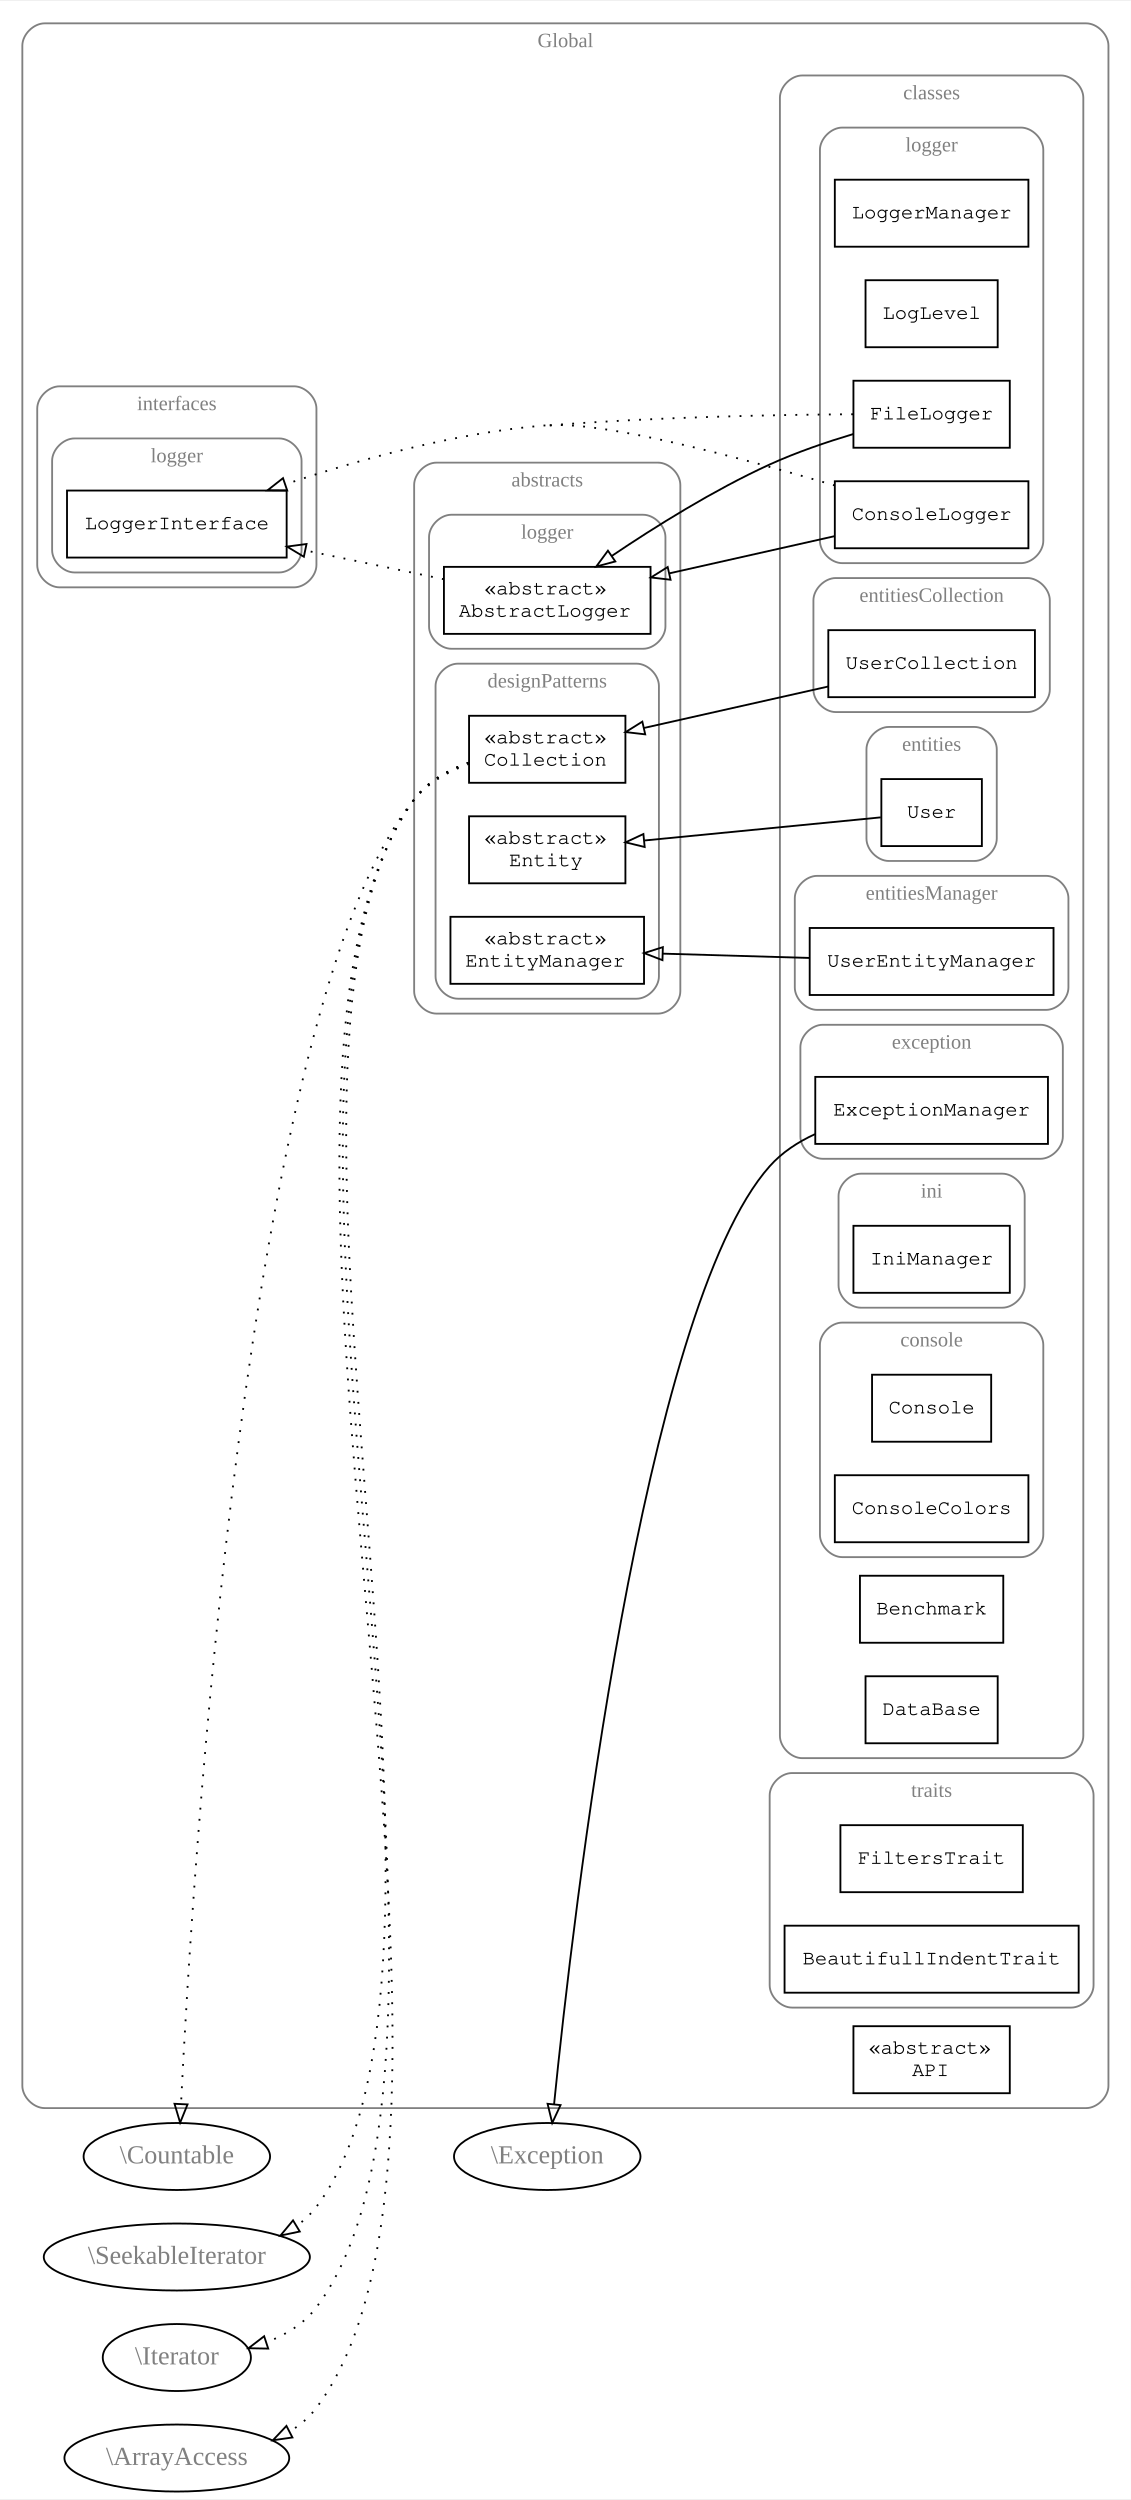
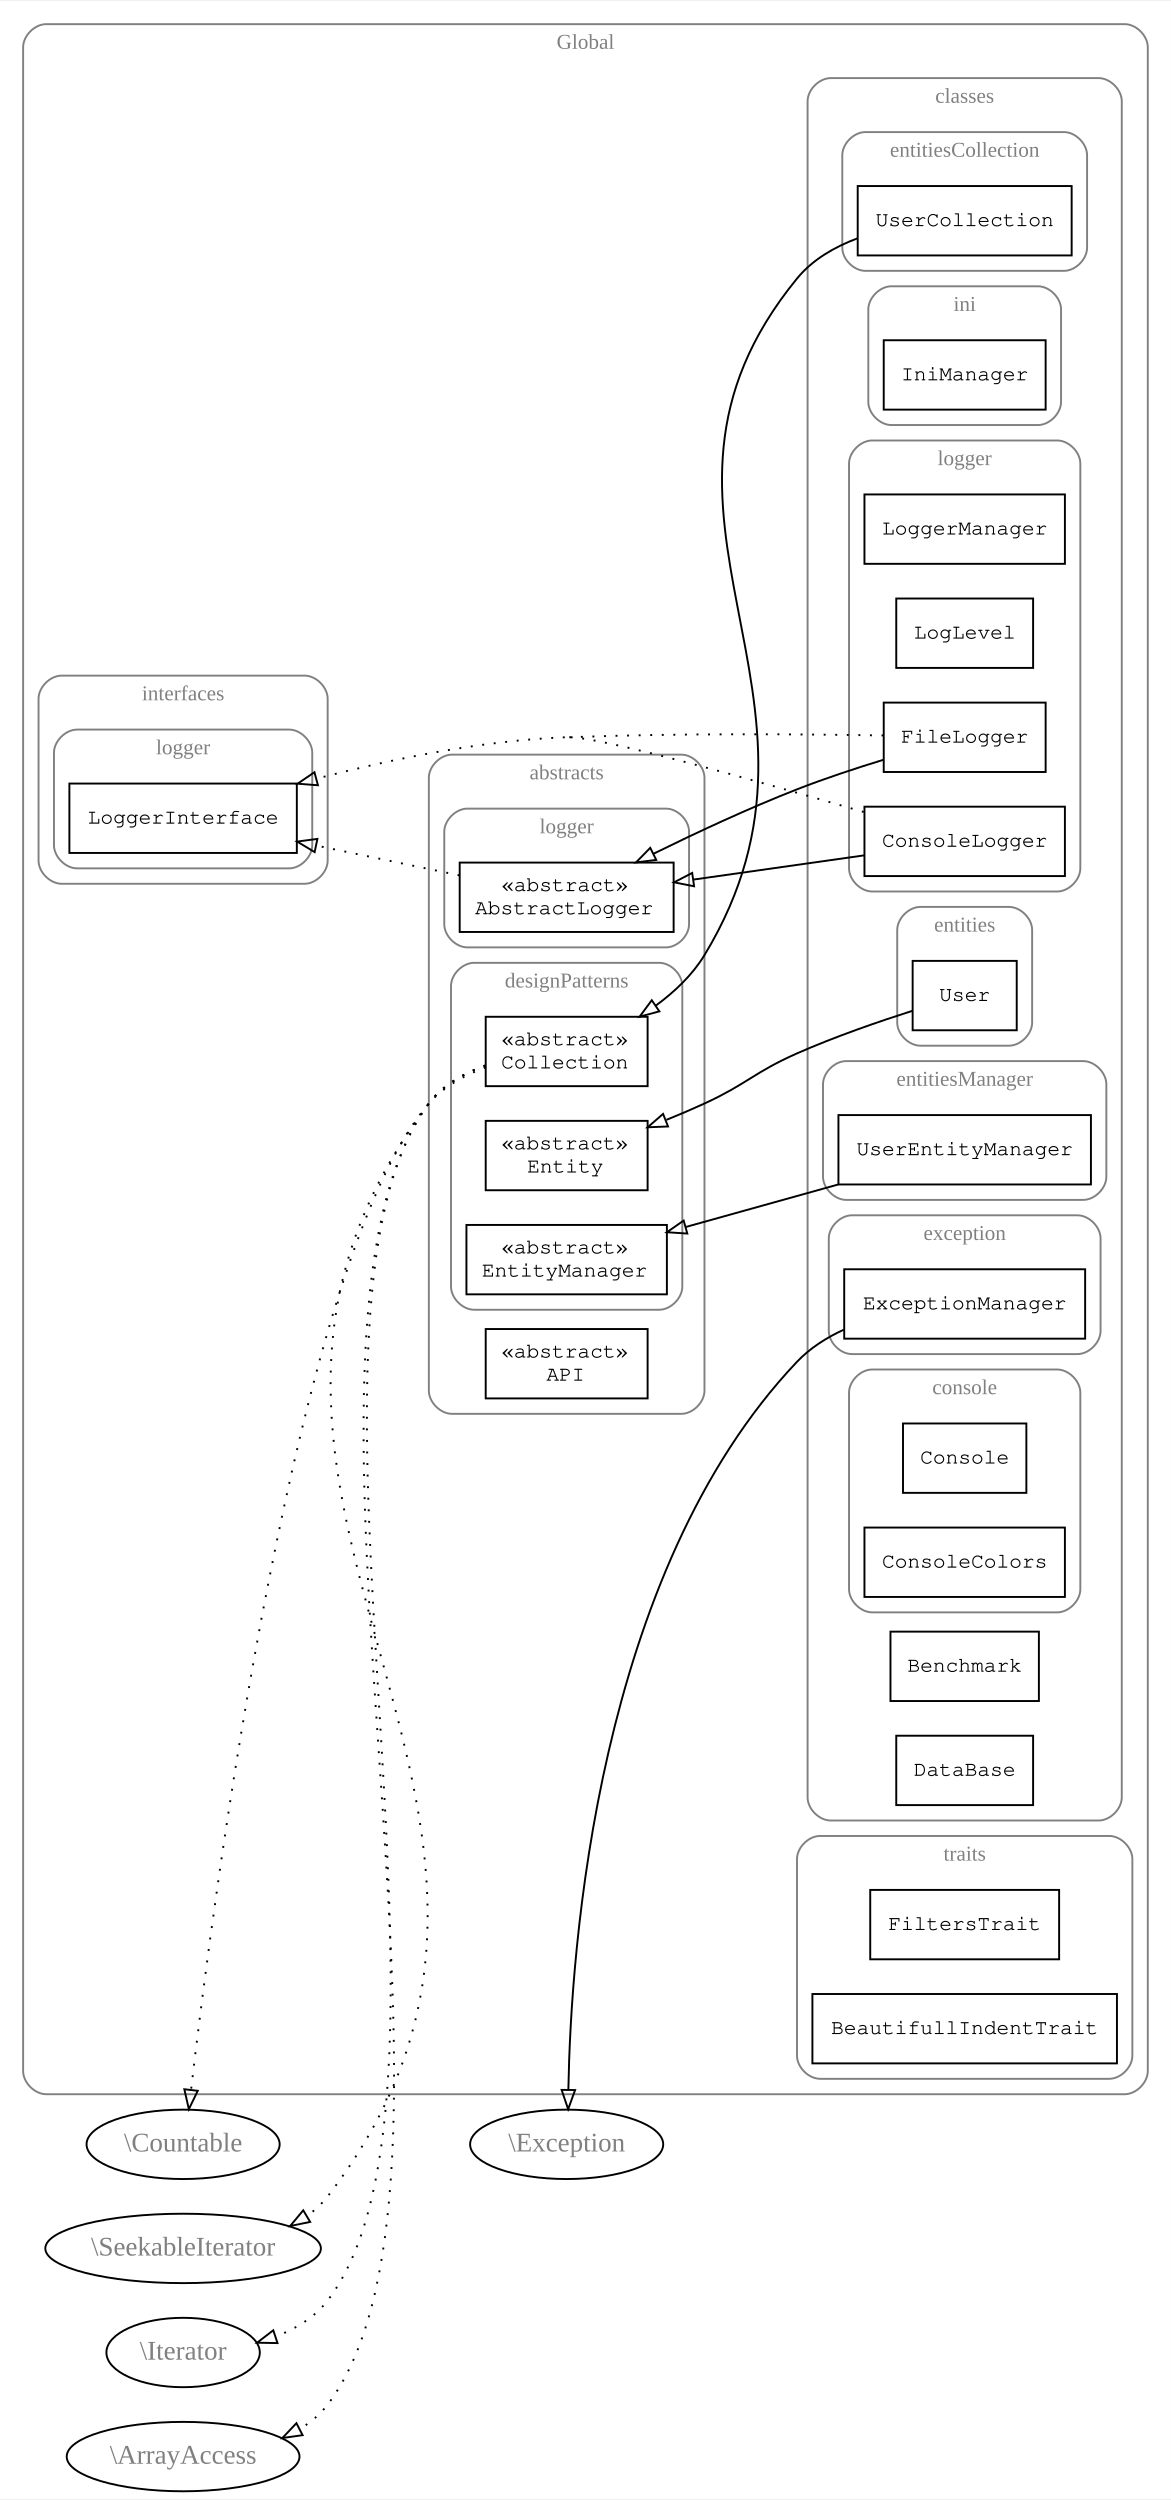
- <svg xmlns="http://www.w3.org/2000/svg" width="607pt" height="1342pt" viewBox="0.00 0.00 607.49 1342.00">
-   <g id="graph0" class="graph" transform="scale(1 1) rotate(0) translate(4 1338)">
-     <polygon fill="white" stroke="none" points="-4,4 -4,-1338 603.494,-1338 603.494,4 -4,4" />
+ <svg xmlns="http://www.w3.org/2000/svg" width="607pt" height="1296pt" viewBox="0.00 0.00 607.49 1296.00">
+   <g id="graph0" class="graph" transform="scale(1 1) rotate(0) translate(4 1292)">
+     <polygon fill="white" stroke="none" points="-4,4 -4,-1292 603.494,-1292 603.494,4 -4,4" />
    <g id="clust1" class="cluster">
-       <path fill="none" stroke="gray" d="M20,-206C20,-206 579.494,-206 579.494,-206 585.494,-206 591.494,-212 591.494,-218 591.494,-218 591.494,-1314 591.494,-1314 591.494,-1320 585.494,-1326 579.494,-1326 579.494,-1326 20,-1326 20,-1326 14,-1326 8,-1320 8,-1314 8,-1314 8,-218 8,-218 8,-212 14,-206 20,-206" />
-       <text text-anchor="middle" x="299.747" y="-1313.2" font-family="Times New Roman,serif" font-size="11.00" fill="gray">Global</text>
+       <path fill="none" stroke="gray" d="M20,-206C20,-206 579.494,-206 579.494,-206 585.494,-206 591.494,-212 591.494,-218 591.494,-218 591.494,-1268 591.494,-1268 591.494,-1274 585.494,-1280 579.494,-1280 579.494,-1280 20,-1280 20,-1280 14,-1280 8,-1274 8,-1268 8,-1268 8,-218 8,-218 8,-212 14,-206 20,-206" />
+       <text text-anchor="middle" x="299.747" y="-1267.2" font-family="Times New Roman,serif" font-size="11.00" fill="gray">Global</text>
+     </g>
+     <g id="clust11" class="cluster">
+       <path fill="none" stroke="gray" d="M28,-834C28,-834 154,-834 154,-834 160,-834 166,-840 166,-846 166,-846 166,-930 166,-930 166,-936 160,-942 154,-942 154,-942 28,-942 28,-942 22,-942 16,-936 16,-930 16,-930 16,-846 16,-846 16,-840 22,-834 28,-834" />
+       <text text-anchor="middle" x="91" y="-929.2" font-family="Times New Roman,serif" font-size="11.00" fill="gray">interfaces</text>
+     </g>
+     <g id="clust12" class="cluster">
+       <path fill="none" stroke="gray" d="M36,-842C36,-842 146,-842 146,-842 152,-842 158,-848 158,-854 158,-854 158,-902 158,-902 158,-908 152,-914 146,-914 146,-914 36,-914 36,-914 30,-914 24,-908 24,-902 24,-902 24,-854 24,-854 24,-848 30,-842 36,-842" />
+       <text text-anchor="middle" x="91" y="-901.2" font-family="Times New Roman,serif" font-size="11.00" fill="gray">logger</text>
+     </g>
+     <g id="clust13" class="cluster">
+       <path fill="none" stroke="gray" d="M230.494,-559C230.494,-559 349.494,-559 349.494,-559 355.494,-559 361.494,-565 361.494,-571 361.494,-571 361.494,-889 361.494,-889 361.494,-895 355.494,-901 349.494,-901 349.494,-901 230.494,-901 230.494,-901 224.494,-901 218.494,-895 218.494,-889 218.494,-889 218.494,-571 218.494,-571 218.494,-565 224.494,-559 230.494,-559" />
+       <text text-anchor="middle" x="289.994" y="-888.2" font-family="Times New Roman,serif" font-size="11.00" fill="gray">abstracts</text>
+     </g>
+     <g id="clust15" class="cluster">
+       <path fill="none" stroke="gray" d="M241.994,-613C241.994,-613 337.994,-613 337.994,-613 343.994,-613 349.994,-619 349.994,-625 349.994,-625 349.994,-781 349.994,-781 349.994,-787 343.994,-793 337.994,-793 337.994,-793 241.994,-793 241.994,-793 235.994,-793 229.994,-787 229.994,-781 229.994,-781 229.994,-625 229.994,-625 229.994,-619 235.994,-613 241.994,-613" />
+       <text text-anchor="middle" x="289.994" y="-780.2" font-family="Times New Roman,serif" font-size="11.00" fill="gray">designPatterns</text>
+     </g>
+     <g id="clust14" class="cluster">
+       <path fill="none" stroke="gray" d="M238.494,-801C238.494,-801 341.494,-801 341.494,-801 347.494,-801 353.494,-807 353.494,-813 353.494,-813 353.494,-861 353.494,-861 353.494,-867 347.494,-873 341.494,-873 341.494,-873 238.494,-873 238.494,-873 232.494,-873 226.494,-867 226.494,-861 226.494,-861 226.494,-813 226.494,-813 226.494,-807 232.494,-801 238.494,-801" />
+       <text text-anchor="middle" x="289.994" y="-860.2" font-family="Times New Roman,serif" font-size="11.00" fill="gray">logger</text>
    </g>
    <g id="clust2" class="cluster">
-       <path fill="none" stroke="gray" d="M426.994,-394C426.994,-394 565.994,-394 565.994,-394 571.994,-394 577.994,-400 577.994,-406 577.994,-406 577.994,-1286 577.994,-1286 577.994,-1292 571.994,-1298 565.994,-1298 565.994,-1298 426.994,-1298 426.994,-1298 420.994,-1298 414.994,-1292 414.994,-1286 414.994,-1286 414.994,-406 414.994,-406 414.994,-400 420.994,-394 426.994,-394" />
-       <text text-anchor="middle" x="496.494" y="-1285.2" font-family="Times New Roman,serif" font-size="11.00" fill="gray">classes</text>
+       <path fill="none" stroke="gray" d="M426.994,-348C426.994,-348 565.994,-348 565.994,-348 571.994,-348 577.994,-354 577.994,-360 577.994,-360 577.994,-1240 577.994,-1240 577.994,-1246 571.994,-1252 565.994,-1252 565.994,-1252 426.994,-1252 426.994,-1252 420.994,-1252 414.994,-1246 414.994,-1240 414.994,-1240 414.994,-360 414.994,-360 414.994,-354 420.994,-348 426.994,-348" />
+       <text text-anchor="middle" x="496.494" y="-1239.2" font-family="Times New Roman,serif" font-size="11.00" fill="gray">classes</text>
+     </g>
+     <g id="clust8" class="cluster">
+       <path fill="none" stroke="gray" d="M444.994,-1152C444.994,-1152 547.994,-1152 547.994,-1152 553.994,-1152 559.994,-1158 559.994,-1164 559.994,-1164 559.994,-1212 559.994,-1212 559.994,-1218 553.994,-1224 547.994,-1224 547.994,-1224 444.994,-1224 444.994,-1224 438.994,-1224 432.994,-1218 432.994,-1212 432.994,-1212 432.994,-1164 432.994,-1164 432.994,-1158 438.994,-1152 444.994,-1152" />
+       <text text-anchor="middle" x="496.494" y="-1211.2" font-family="Times New Roman,serif" font-size="11.00" fill="gray">entitiesCollection</text>
+     </g>
+     <g id="clust9" class="cluster">
+       <path fill="none" stroke="gray" d="M458.494,-1072C458.494,-1072 534.494,-1072 534.494,-1072 540.494,-1072 546.494,-1078 546.494,-1084 546.494,-1084 546.494,-1132 546.494,-1132 546.494,-1138 540.494,-1144 534.494,-1144 534.494,-1144 458.494,-1144 458.494,-1144 452.494,-1144 446.494,-1138 446.494,-1132 446.494,-1132 446.494,-1084 446.494,-1084 446.494,-1078 452.494,-1072 458.494,-1072" />
+       <text text-anchor="middle" x="496.494" y="-1131.2" font-family="Times New Roman,serif" font-size="11.00" fill="gray">ini</text>
+     </g>
+     <g id="clust7" class="cluster">
+       <path fill="none" stroke="gray" d="M473.494,-750C473.494,-750 519.494,-750 519.494,-750 525.494,-750 531.494,-756 531.494,-762 531.494,-762 531.494,-810 531.494,-810 531.494,-816 525.494,-822 519.494,-822 519.494,-822 473.494,-822 473.494,-822 467.494,-822 461.494,-816 461.494,-810 461.494,-810 461.494,-762 461.494,-762 461.494,-756 467.494,-750 473.494,-750" />
+       <text text-anchor="middle" x="496.494" y="-809.2" font-family="Times New Roman,serif" font-size="11.00" fill="gray">entities</text>
    </g>
    <g id="clust3" class="cluster">
-       <path fill="none" stroke="gray" d="M434.994,-796C434.994,-796 557.994,-796 557.994,-796 563.994,-796 569.994,-802 569.994,-808 569.994,-808 569.994,-856 569.994,-856 569.994,-862 563.994,-868 557.994,-868 557.994,-868 434.994,-868 434.994,-868 428.994,-868 422.994,-862 422.994,-856 422.994,-856 422.994,-808 422.994,-808 422.994,-802 428.994,-796 434.994,-796" />
-       <text text-anchor="middle" x="496.494" y="-855.2" font-family="Times New Roman,serif" font-size="11.00" fill="gray">entitiesManager</text>
+       <path fill="none" stroke="gray" d="M434.994,-670C434.994,-670 557.994,-670 557.994,-670 563.994,-670 569.994,-676 569.994,-682 569.994,-682 569.994,-730 569.994,-730 569.994,-736 563.994,-742 557.994,-742 557.994,-742 434.994,-742 434.994,-742 428.994,-742 422.994,-736 422.994,-730 422.994,-730 422.994,-682 422.994,-682 422.994,-676 428.994,-670 434.994,-670" />
+       <text text-anchor="middle" x="496.494" y="-729.2" font-family="Times New Roman,serif" font-size="11.00" fill="gray">entitiesManager</text>
    </g>
    <g id="clust4" class="cluster">
-       <path fill="none" stroke="gray" d="M448.494,-1036C448.494,-1036 544.494,-1036 544.494,-1036 550.494,-1036 556.494,-1042 556.494,-1048 556.494,-1048 556.494,-1258 556.494,-1258 556.494,-1264 550.494,-1270 544.494,-1270 544.494,-1270 448.494,-1270 448.494,-1270 442.494,-1270 436.494,-1264 436.494,-1258 436.494,-1258 436.494,-1048 436.494,-1048 436.494,-1042 442.494,-1036 448.494,-1036" />
-       <text text-anchor="middle" x="496.494" y="-1257.2" font-family="Times New Roman,serif" font-size="11.00" fill="gray">logger</text>
+       <path fill="none" stroke="gray" d="M448.494,-830C448.494,-830 544.494,-830 544.494,-830 550.494,-830 556.494,-836 556.494,-842 556.494,-842 556.494,-1052 556.494,-1052 556.494,-1058 550.494,-1064 544.494,-1064 544.494,-1064 448.494,-1064 448.494,-1064 442.494,-1064 436.494,-1058 436.494,-1052 436.494,-1052 436.494,-842 436.494,-842 436.494,-836 442.494,-830 448.494,-830" />
+       <text text-anchor="middle" x="496.494" y="-1051.2" font-family="Times New Roman,serif" font-size="11.00" fill="gray">logger</text>
    </g>
    <g id="clust5" class="cluster">
-       <path fill="none" stroke="gray" d="M437.994,-716C437.994,-716 554.994,-716 554.994,-716 560.994,-716 566.994,-722 566.994,-728 566.994,-728 566.994,-776 566.994,-776 566.994,-782 560.994,-788 554.994,-788 554.994,-788 437.994,-788 437.994,-788 431.994,-788 425.994,-782 425.994,-776 425.994,-776 425.994,-728 425.994,-728 425.994,-722 431.994,-716 437.994,-716" />
-       <text text-anchor="middle" x="496.494" y="-775.2" font-family="Times New Roman,serif" font-size="11.00" fill="gray">exception</text>
+       <path fill="none" stroke="gray" d="M437.994,-590C437.994,-590 554.994,-590 554.994,-590 560.994,-590 566.994,-596 566.994,-602 566.994,-602 566.994,-650 566.994,-650 566.994,-656 560.994,-662 554.994,-662 554.994,-662 437.994,-662 437.994,-662 431.994,-662 425.994,-656 425.994,-650 425.994,-650 425.994,-602 425.994,-602 425.994,-596 431.994,-590 437.994,-590" />
+       <text text-anchor="middle" x="496.494" y="-649.2" font-family="Times New Roman,serif" font-size="11.00" fill="gray">exception</text>
    </g>
    <g id="clust6" class="cluster">
-       <path fill="none" stroke="gray" d="M473.494,-876C473.494,-876 519.494,-876 519.494,-876 525.494,-876 531.494,-882 531.494,-888 531.494,-888 531.494,-936 531.494,-936 531.494,-942 525.494,-948 519.494,-948 519.494,-948 473.494,-948 473.494,-948 467.494,-948 461.494,-942 461.494,-936 461.494,-936 461.494,-888 461.494,-888 461.494,-882 467.494,-876 473.494,-876" />
-       <text text-anchor="middle" x="496.494" y="-935.2" font-family="Times New Roman,serif" font-size="11.00" fill="gray">entities</text>
-     </g>
-     <g id="clust7" class="cluster">
-       <path fill="none" stroke="gray" d="M444.994,-956C444.994,-956 547.994,-956 547.994,-956 553.994,-956 559.994,-962 559.994,-968 559.994,-968 559.994,-1016 559.994,-1016 559.994,-1022 553.994,-1028 547.994,-1028 547.994,-1028 444.994,-1028 444.994,-1028 438.994,-1028 432.994,-1022 432.994,-1016 432.994,-1016 432.994,-968 432.994,-968 432.994,-962 438.994,-956 444.994,-956" />
-       <text text-anchor="middle" x="496.494" y="-1015.2" font-family="Times New Roman,serif" font-size="11.00" fill="gray">entitiesCollection</text>
-     </g>
-     <g id="clust8" class="cluster">
-       <path fill="none" stroke="gray" d="M458.494,-636C458.494,-636 534.494,-636 534.494,-636 540.494,-636 546.494,-642 546.494,-648 546.494,-648 546.494,-696 546.494,-696 546.494,-702 540.494,-708 534.494,-708 534.494,-708 458.494,-708 458.494,-708 452.494,-708 446.494,-702 446.494,-696 446.494,-696 446.494,-648 446.494,-648 446.494,-642 452.494,-636 458.494,-636" />
-       <text text-anchor="middle" x="496.494" y="-695.2" font-family="Times New Roman,serif" font-size="11.00" fill="gray">ini</text>
-     </g>
-     <g id="clust9" class="cluster">
-       <path fill="none" stroke="gray" d="M448.494,-502C448.494,-502 544.494,-502 544.494,-502 550.494,-502 556.494,-508 556.494,-514 556.494,-514 556.494,-616 556.494,-616 556.494,-622 550.494,-628 544.494,-628 544.494,-628 448.494,-628 448.494,-628 442.494,-628 436.494,-622 436.494,-616 436.494,-616 436.494,-514 436.494,-514 436.494,-508 442.494,-502 448.494,-502" />
-       <text text-anchor="middle" x="496.494" y="-615.2" font-family="Times New Roman,serif" font-size="11.00" fill="gray">console</text>
+       <path fill="none" stroke="gray" d="M448.494,-456C448.494,-456 544.494,-456 544.494,-456 550.494,-456 556.494,-462 556.494,-468 556.494,-468 556.494,-570 556.494,-570 556.494,-576 550.494,-582 544.494,-582 544.494,-582 448.494,-582 448.494,-582 442.494,-582 436.494,-576 436.494,-570 436.494,-570 436.494,-468 436.494,-468 436.494,-462 442.494,-456 448.494,-456" />
+       <text text-anchor="middle" x="496.494" y="-569.2" font-family="Times New Roman,serif" font-size="11.00" fill="gray">console</text>
    </g>
    <g id="clust10" class="cluster">
-       <path fill="none" stroke="gray" d="M421.494,-260C421.494,-260 571.494,-260 571.494,-260 577.494,-260 583.494,-266 583.494,-272 583.494,-272 583.494,-374 583.494,-374 583.494,-380 577.494,-386 571.494,-386 571.494,-386 421.494,-386 421.494,-386 415.494,-386 409.494,-380 409.494,-374 409.494,-374 409.494,-272 409.494,-272 409.494,-266 415.494,-260 421.494,-260" />
-       <text text-anchor="middle" x="496.494" y="-373.2" font-family="Times New Roman,serif" font-size="11.00" fill="gray">traits</text>
-     </g>
-     <g id="clust11" class="cluster">
-       <path fill="none" stroke="gray" d="M28,-1023C28,-1023 154,-1023 154,-1023 160,-1023 166,-1029 166,-1035 166,-1035 166,-1119 166,-1119 166,-1125 160,-1131 154,-1131 154,-1131 28,-1131 28,-1131 22,-1131 16,-1125 16,-1119 16,-1119 16,-1035 16,-1035 16,-1029 22,-1023 28,-1023" />
-       <text text-anchor="middle" x="91" y="-1118.2" font-family="Times New Roman,serif" font-size="11.00" fill="gray">interfaces</text>
-     </g>
-     <g id="clust12" class="cluster">
-       <path fill="none" stroke="gray" d="M36,-1031C36,-1031 146,-1031 146,-1031 152,-1031 158,-1037 158,-1043 158,-1043 158,-1091 158,-1091 158,-1097 152,-1103 146,-1103 146,-1103 36,-1103 36,-1103 30,-1103 24,-1097 24,-1091 24,-1091 24,-1043 24,-1043 24,-1037 30,-1031 36,-1031" />
-       <text text-anchor="middle" x="91" y="-1090.2" font-family="Times New Roman,serif" font-size="11.00" fill="gray">logger</text>
-     </g>
-     <g id="clust13" class="cluster">
-       <path fill="none" stroke="gray" d="M230.494,-794C230.494,-794 349.494,-794 349.494,-794 355.494,-794 361.494,-800 361.494,-806 361.494,-806 361.494,-1078 361.494,-1078 361.494,-1084 355.494,-1090 349.494,-1090 349.494,-1090 230.494,-1090 230.494,-1090 224.494,-1090 218.494,-1084 218.494,-1078 218.494,-1078 218.494,-806 218.494,-806 218.494,-800 224.494,-794 230.494,-794" />
-       <text text-anchor="middle" x="289.994" y="-1077.2" font-family="Times New Roman,serif" font-size="11.00" fill="gray">abstracts</text>
-     </g>
-     <g id="clust15" class="cluster">
-       <path fill="none" stroke="gray" d="M241.994,-802C241.994,-802 337.994,-802 337.994,-802 343.994,-802 349.994,-808 349.994,-814 349.994,-814 349.994,-970 349.994,-970 349.994,-976 343.994,-982 337.994,-982 337.994,-982 241.994,-982 241.994,-982 235.994,-982 229.994,-976 229.994,-970 229.994,-970 229.994,-814 229.994,-814 229.994,-808 235.994,-802 241.994,-802" />
-       <text text-anchor="middle" x="289.994" y="-969.2" font-family="Times New Roman,serif" font-size="11.00" fill="gray">designPatterns</text>
-     </g>
-     <g id="clust14" class="cluster">
-       <path fill="none" stroke="gray" d="M238.494,-990C238.494,-990 341.494,-990 341.494,-990 347.494,-990 353.494,-996 353.494,-1002 353.494,-1002 353.494,-1050 353.494,-1050 353.494,-1056 347.494,-1062 341.494,-1062 341.494,-1062 238.494,-1062 238.494,-1062 232.494,-1062 226.494,-1056 226.494,-1050 226.494,-1050 226.494,-1002 226.494,-1002 226.494,-996 232.494,-990 238.494,-990" />
-       <text text-anchor="middle" x="289.994" y="-1049.2" font-family="Times New Roman,serif" font-size="11.00" fill="gray">logger</text>
+       <path fill="none" stroke="gray" d="M421.494,-214C421.494,-214 571.494,-214 571.494,-214 577.494,-214 583.494,-220 583.494,-226 583.494,-226 583.494,-328 583.494,-328 583.494,-334 577.494,-340 571.494,-340 571.494,-340 421.494,-340 421.494,-340 415.494,-340 409.494,-334 409.494,-328 409.494,-328 409.494,-226 409.494,-226 409.494,-220 415.494,-214 421.494,-214" />
+       <text text-anchor="middle" x="496.494" y="-327.2" font-family="Times New Roman,serif" font-size="11.00" fill="gray">traits</text>
    </g>
    <g id="node1" class="node">
-       <polygon fill="none" stroke="black" points="561.994,-840 430.994,-840 430.994,-804 561.994,-804 561.994,-840" />
-       <text text-anchor="middle" x="496.494" y="-819.2" font-family="Courier,monospace" font-size="11.00">UserEntityManager</text>
+       <polygon fill="none" stroke="black" points="561.994,-714 430.994,-714 430.994,-678 561.994,-678 561.994,-714" />
+       <text text-anchor="middle" x="496.494" y="-693.2" font-family="Courier,monospace" font-size="11.00">UserEntityManager</text>
    </g>
    <g id="node20" class="node">
-       <polygon fill="none" stroke="black" points="341.994,-846 237.994,-846 237.994,-810 341.994,-810 341.994,-846" />
-       <text text-anchor="start" x="255.994" y="-831.2" font-family="Courier,monospace" font-size="11.00">«abstract»</text>
-       <text text-anchor="start" x="245.994" y="-819.2" font-family="Courier,monospace" font-size="11.00">EntityManager</text>
+       <polygon fill="none" stroke="black" points="341.994,-657 237.994,-657 237.994,-621 341.994,-621 341.994,-657" />
+       <text text-anchor="start" x="255.994" y="-642.2" font-family="Courier,monospace" font-size="11.00">«abstract»</text>
+       <text text-anchor="start" x="245.994" y="-630.2" font-family="Courier,monospace" font-size="11.00">EntityManager</text>
    </g>
    <g id="edge1" class="edge">
-       <path fill="none" stroke="black" d="M430.789,-823.898C405.591,-824.638 376.862,-825.481 352.028,-826.209" />
-       <polygon fill="none" stroke="black" points="351.897,-822.711 342.004,-826.503 352.103,-829.708 351.897,-822.711" />
+       <path fill="none" stroke="black" d="M430.789,-677.965C405.479,-670.91 376.606,-662.863 351.697,-655.92" />
+       <polygon fill="none" stroke="black" points="352.577,-652.532 342.004,-653.218 350.697,-659.275 352.577,-652.532" />
    </g>
    <g id="node2" class="node">
-       <polygon fill="none" stroke="black" points="548.494,-1242 444.494,-1242 444.494,-1206 548.494,-1206 548.494,-1242" />
-       <text text-anchor="middle" x="496.494" y="-1221.2" font-family="Courier,monospace" font-size="11.00">LoggerManager</text>
+       <polygon fill="none" stroke="black" points="548.494,-1036 444.494,-1036 444.494,-1000 548.494,-1000 548.494,-1036" />
+       <text text-anchor="middle" x="496.494" y="-1015.2" font-family="Courier,monospace" font-size="11.00">LoggerManager</text>
    </g>
    <g id="node3" class="node">
-       <polygon fill="none" stroke="black" points="531.994,-1188 460.994,-1188 460.994,-1152 531.994,-1152 531.994,-1188" />
-       <text text-anchor="middle" x="496.494" y="-1167.2" font-family="Courier,monospace" font-size="11.00">LogLevel</text>
+       <polygon fill="none" stroke="black" points="531.994,-982 460.994,-982 460.994,-946 531.994,-946 531.994,-982" />
+       <text text-anchor="middle" x="496.494" y="-961.2" font-family="Courier,monospace" font-size="11.00">LogLevel</text>
    </g>
    <g id="node4" class="node">
-       <polygon fill="none" stroke="black" points="548.494,-1080 444.494,-1080 444.494,-1044 548.494,-1044 548.494,-1080" />
-       <text text-anchor="middle" x="496.494" y="-1059.2" font-family="Courier,monospace" font-size="11.00">ConsoleLogger</text>
+       <polygon fill="none" stroke="black" points="548.494,-874 444.494,-874 444.494,-838 548.494,-838 548.494,-874" />
+       <text text-anchor="middle" x="496.494" y="-853.2" font-family="Courier,monospace" font-size="11.00">ConsoleLogger</text>
    </g>
    <g id="node16" class="node">
-       <polygon fill="none" stroke="black" points="150,-1075 32,-1075 32,-1039 150,-1039 150,-1075" />
-       <text text-anchor="middle" x="91" y="-1054.2" font-family="Courier,monospace" font-size="11.00">LoggerInterface</text>
+       <polygon fill="none" stroke="black" points="150,-886 32,-886 32,-850 150,-850 150,-886" />
+       <text text-anchor="middle" x="91" y="-865.2" font-family="Courier,monospace" font-size="11.00">LoggerInterface</text>
    </g>
    <g id="edge4" class="edge">
-       <path fill="none" stroke="black" stroke-dasharray="1,5" d="M444.469,-1077.75C394.054,-1092.62 320.349,-1112.34 290.994,-1110" />
-       <path fill="none" stroke="black" stroke-dasharray="1,5" d="M288.994,-1110C240.825,-1106.16 188.045,-1091.36 149.251,-1078.37" />
-       <polygon fill="none" stroke="black" points="150.295,-1075.03 139.701,-1075.12 148.037,-1081.66 150.295,-1075.03" />
+       <path fill="none" stroke="black" stroke-dasharray="1,5" d="M444.084,-871.259C388.671,-887.436 306.313,-910.598 290.994,-910" />
+       <path fill="none" stroke="black" stroke-dasharray="1,5" d="M288.994,-910C245.531,-908.304 197.797,-898.341 160.204,-888.545" />
+       <polygon fill="none" stroke="black" points="160.943,-885.12 150.379,-885.928 159.142,-891.884 160.943,-885.12" />
    </g>
    <g id="node17" class="node">
-       <polygon fill="none" stroke="black" points="345.494,-1034 234.494,-1034 234.494,-998 345.494,-998 345.494,-1034" />
-       <text text-anchor="start" x="255.994" y="-1019.2" font-family="Courier,monospace" font-size="11.00">«abstract»</text>
-       <text text-anchor="start" x="242.494" y="-1007.2" font-family="Courier,monospace" font-size="11.00">AbstractLogger</text>
+       <polygon fill="none" stroke="black" points="345.494,-845 234.494,-845 234.494,-809 345.494,-809 345.494,-845" />
+       <text text-anchor="start" x="255.994" y="-830.2" font-family="Courier,monospace" font-size="11.00">«abstract»</text>
+       <text text-anchor="start" x="242.494" y="-818.2" font-family="Courier,monospace" font-size="11.00">AbstractLogger</text>
    </g>
    <g id="edge3" class="edge">
-       <path fill="none" stroke="black" d="M444.417,-1050.51C417.537,-1044.46 384.3,-1036.99 355.642,-1030.54" />
-       <polygon fill="none" stroke="black" points="356.238,-1027.09 345.714,-1028.31 354.702,-1033.92 356.238,-1027.09" />
+       <path fill="none" stroke="black" d="M444.417,-848.757C417.537,-844.945 384.3,-840.232 355.642,-836.168" />
+       <polygon fill="none" stroke="black" points="356.106,-832.699 345.714,-834.76 355.124,-839.629 356.106,-832.699" />
    </g>
    <g id="node5" class="node">
-       <polygon fill="none" stroke="black" points="538.494,-1134 454.494,-1134 454.494,-1098 538.494,-1098 538.494,-1134" />
-       <text text-anchor="middle" x="496.494" y="-1113.2" font-family="Courier,monospace" font-size="11.00">FileLogger</text>
+       <polygon fill="none" stroke="black" points="538.494,-928 454.494,-928 454.494,-892 538.494,-892 538.494,-928" />
+       <text text-anchor="middle" x="496.494" y="-907.2" font-family="Courier,monospace" font-size="11.00">FileLogger</text>
    </g>
    <g id="edge9" class="edge">
-       <path fill="none" stroke="black" stroke-dasharray="1,5" d="M454.3,-1116C412.954,-1115.72 347.467,-1114.5 290.994,-1110" />
+       <path fill="none" stroke="black" stroke-dasharray="1,5" d="M454.347,-910.941C413.038,-911.664 347.579,-912.208 290.994,-910" />
    </g>
    <g id="edge8" class="edge">
-       <path fill="none" stroke="black" d="M454.469,-1105.38C439.967,-1101.04 423.73,-1095.5 409.494,-1089 379.476,-1075.3 347.765,-1055.44 324.708,-1039.9" />
-       <polygon fill="none" stroke="black" points="326.55,-1036.92 316.317,-1034.17 322.605,-1042.7 326.55,-1036.92" />
+       <path fill="none" stroke="black" d="M454.41,-898.358C440.052,-893.96 423.922,-888.643 409.494,-883 384.369,-873.173 357.099,-860.437 335.06,-849.594" />
+       <polygon fill="none" stroke="black" points="336.47,-846.386 325.956,-845.077 333.359,-852.657 336.47,-846.386" />
    </g>
    <g id="node6" class="node">
-       <polygon fill="none" stroke="black" points="558.994,-760 433.994,-760 433.994,-724 558.994,-724 558.994,-760" />
-       <text text-anchor="middle" x="496.494" y="-739.2" font-family="Courier,monospace" font-size="11.00">ExceptionManager</text>
+       <polygon fill="none" stroke="black" points="558.994,-634 433.994,-634 433.994,-598 558.994,-598 558.994,-634" />
+       <text text-anchor="middle" x="496.494" y="-613.2" font-family="Courier,monospace" font-size="11.00">ExceptionManager</text>
    </g>
    <g id="node22" class="node">
      <ellipse fill="none" stroke="black" cx="289.994" cy="-180" rx="50.091" ry="18" />
      <text text-anchor="middle" x="289.994" y="-176.3" font-family="Times New Roman,serif" font-size="14.00" fill="gray">\Exception</text>
    </g>
    <g id="edge2" class="edge">
-       <path fill="none" stroke="black" d="M433.847,-729.246C424.687,-725.039 416.116,-719.442 409.494,-712 341.286,-635.347 303.6,-306.771 293.672,-208.116" />
-       <polygon fill="none" stroke="black" points="297.141,-207.622 292.673,-198.015 290.175,-208.312 297.141,-207.622" />
+       <path fill="none" stroke="black" d="M433.814,-602.675C424.77,-598.535 416.245,-593.109 409.494,-586 305.611,-476.608 292.146,-281.301 290.879,-208.44" />
+       <polygon fill="none" stroke="black" points="294.376,-208.177 290.77,-198.215 287.377,-208.252 294.376,-208.177" />
    </g>
    <g id="node7" class="node">
-       <polygon fill="none" stroke="black" points="523.494,-920 469.494,-920 469.494,-884 523.494,-884 523.494,-920" />
-       <text text-anchor="middle" x="496.494" y="-899.2" font-family="Courier,monospace" font-size="11.00">User</text>
+       <polygon fill="none" stroke="black" points="528.494,-554 464.494,-554 464.494,-518 528.494,-518 528.494,-554" />
+       <text text-anchor="middle" x="496.494" y="-533.2" font-family="Courier,monospace" font-size="11.00">Console</text>
+     </g>
+     <g id="node8" class="node">
+       <polygon fill="none" stroke="black" points="548.494,-500 444.494,-500 444.494,-464 548.494,-464 548.494,-500" />
+       <text text-anchor="middle" x="496.494" y="-479.2" font-family="Courier,monospace" font-size="11.00">ConsoleColors</text>
+     </g>
+     <g id="node9" class="node">
+       <polygon fill="none" stroke="black" points="523.494,-794 469.494,-794 469.494,-758 523.494,-758 523.494,-794" />
+       <text text-anchor="middle" x="496.494" y="-773.2" font-family="Courier,monospace" font-size="11.00">User</text>
    </g>
    <g id="node19" class="node">
-       <polygon fill="none" stroke="black" points="331.994,-900 247.994,-900 247.994,-864 331.994,-864 331.994,-900" />
-       <text text-anchor="start" x="255.994" y="-885.2" font-family="Courier,monospace" font-size="11.00">«abstract»</text>
-       <text text-anchor="start" x="269.494" y="-873.2" font-family="Courier,monospace" font-size="11.00">Entity</text>
+       <polygon fill="none" stroke="black" points="331.994,-711 247.994,-711 247.994,-675 331.994,-675 331.994,-711" />
+       <text text-anchor="start" x="255.994" y="-696.2" font-family="Courier,monospace" font-size="11.00">«abstract»</text>
+       <text text-anchor="start" x="269.494" y="-684.2" font-family="Courier,monospace" font-size="11.00">Entity</text>
    </g>
    <g id="edge5" class="edge">
-       <path fill="none" stroke="black" d="M469.178,-899.426C437.223,-896.301 382.602,-890.959 342.238,-887.012" />
-       <polygon fill="none" stroke="black" points="342.338,-883.505 332.045,-886.015 341.657,-890.472 342.338,-883.505" />
-     </g>
-     <g id="node8" class="node">
-       <polygon fill="none" stroke="black" points="551.994,-1000 440.994,-1000 440.994,-964 551.994,-964 551.994,-1000" />
-       <text text-anchor="middle" x="496.494" y="-979.2" font-family="Courier,monospace" font-size="11.00">UserCollection</text>
+       <path fill="none" stroke="black" d="M469.486,-768.133C452.207,-762.615 429.165,-754.691 409.494,-746 387.301,-736.195 383.536,-730.138 361.494,-720 355.173,-717.093 348.443,-714.231 341.745,-711.52" />
+       <polygon fill="none" stroke="black" points="342.592,-708.091 332.005,-707.668 340.018,-714.601 342.592,-708.091" />
+     </g>
+     <g id="node10" class="node">
+       <polygon fill="none" stroke="black" points="551.994,-1196 440.994,-1196 440.994,-1160 551.994,-1160 551.994,-1196" />
+       <text text-anchor="middle" x="496.494" y="-1175.2" font-family="Courier,monospace" font-size="11.00">UserCollection</text>
    </g>
    <g id="node18" class="node">
-       <polygon fill="none" stroke="black" points="331.994,-954 247.994,-954 247.994,-918 331.994,-918 331.994,-954" />
-       <text text-anchor="start" x="255.994" y="-939.2" font-family="Courier,monospace" font-size="11.00">«abstract»</text>
-       <text text-anchor="start" x="255.994" y="-927.2" font-family="Courier,monospace" font-size="11.00">Collection</text>
+       <polygon fill="none" stroke="black" points="331.994,-765 247.994,-765 247.994,-729 331.994,-729 331.994,-765" />
+       <text text-anchor="start" x="255.994" y="-750.2" font-family="Courier,monospace" font-size="11.00">«abstract»</text>
+       <text text-anchor="start" x="255.994" y="-738.2" font-family="Courier,monospace" font-size="11.00">Collection</text>
    </g>
    <g id="edge6" class="edge">
-       <path fill="none" stroke="black" d="M440.96,-969.733C410.238,-962.823 372.108,-954.246 341.985,-947.47" />
-       <polygon fill="none" stroke="black" points="342.623,-944.026 332.098,-945.246 341.086,-950.855 342.623,-944.026" />
-     </g>
-     <g id="node9" class="node">
-       <polygon fill="none" stroke="black" points="538.494,-680 454.494,-680 454.494,-644 538.494,-644 538.494,-680" />
-       <text text-anchor="middle" x="496.494" y="-659.2" font-family="Courier,monospace" font-size="11.00">IniManager</text>
-     </g>
-     <g id="node10" class="node">
-       <polygon fill="none" stroke="black" points="528.494,-600 464.494,-600 464.494,-564 528.494,-564 528.494,-600" />
-       <text text-anchor="middle" x="496.494" y="-579.2" font-family="Courier,monospace" font-size="11.00">Console</text>
+       <path fill="none" stroke="black" d="M440.796,-1168.84C428.904,-1164.39 417.502,-1157.79 409.494,-1148 309.813,-1026.12 443.107,-931.649 361.494,-797 355.235,-786.674 345.945,-777.9 336.148,-770.721" />
+       <polygon fill="none" stroke="black" points="338.089,-767.808 327.855,-765.068 334.146,-773.592 338.089,-767.808" />
    </g>
    <g id="node11" class="node">
-       <polygon fill="none" stroke="black" points="548.494,-546 444.494,-546 444.494,-510 548.494,-510 548.494,-546" />
-       <text text-anchor="middle" x="496.494" y="-525.2" font-family="Courier,monospace" font-size="11.00">ConsoleColors</text>
+       <polygon fill="none" stroke="black" points="538.494,-1116 454.494,-1116 454.494,-1080 538.494,-1080 538.494,-1116" />
+       <text text-anchor="middle" x="496.494" y="-1095.2" font-family="Courier,monospace" font-size="11.00">IniManager</text>
    </g>
    <g id="node12" class="node">
-       <polygon fill="none" stroke="black" points="534.994,-492 457.994,-492 457.994,-456 534.994,-456 534.994,-492" />
-       <text text-anchor="middle" x="496.494" y="-471.2" font-family="Courier,monospace" font-size="11.00">Benchmark</text>
+       <polygon fill="none" stroke="black" points="534.994,-446 457.994,-446 457.994,-410 534.994,-410 534.994,-446" />
+       <text text-anchor="middle" x="496.494" y="-425.2" font-family="Courier,monospace" font-size="11.00">Benchmark</text>
    </g>
    <g id="node13" class="node">
-       <polygon fill="none" stroke="black" points="531.994,-438 460.994,-438 460.994,-402 531.994,-402 531.994,-438" />
-       <text text-anchor="middle" x="496.494" y="-417.2" font-family="Courier,monospace" font-size="11.00">DataBase</text>
+       <polygon fill="none" stroke="black" points="531.994,-392 460.994,-392 460.994,-356 531.994,-356 531.994,-392" />
+       <text text-anchor="middle" x="496.494" y="-371.2" font-family="Courier,monospace" font-size="11.00">DataBase</text>
    </g>
    <g id="node14" class="node">
-       <polygon fill="none" stroke="black" points="545.494,-358 447.494,-358 447.494,-322 545.494,-322 545.494,-358" />
-       <text text-anchor="middle" x="496.494" y="-337.2" font-family="Courier,monospace" font-size="11.00">FiltersTrait</text>
+       <polygon fill="none" stroke="black" points="545.494,-312 447.494,-312 447.494,-276 545.494,-276 545.494,-312" />
+       <text text-anchor="middle" x="496.494" y="-291.2" font-family="Courier,monospace" font-size="11.00">FiltersTrait</text>
    </g>
    <g id="node15" class="node">
-       <polygon fill="none" stroke="black" points="575.494,-304 417.494,-304 417.494,-268 575.494,-268 575.494,-304" />
-       <text text-anchor="middle" x="496.494" y="-283.2" font-family="Courier,monospace" font-size="11.00">BeautifullIndentTrait</text>
+       <polygon fill="none" stroke="black" points="575.494,-258 417.494,-258 417.494,-222 575.494,-222 575.494,-258" />
+       <text text-anchor="middle" x="496.494" y="-237.2" font-family="Courier,monospace" font-size="11.00">BeautifullIndentTrait</text>
    </g>
    <g id="edge7" class="edge">
-       <path fill="none" stroke="black" stroke-dasharray="1,5" d="M234.382,-1027.37C211.364,-1032.16 184.327,-1037.78 160.033,-1042.84" />
-       <polygon fill="none" stroke="black" points="159.242,-1039.43 150.165,-1044.89 160.668,-1046.28 159.242,-1039.43" />
+       <path fill="none" stroke="black" stroke-dasharray="1,5" d="M234.382,-838.366C211.364,-843.157 184.327,-848.784 160.033,-853.84" />
+       <polygon fill="none" stroke="black" points="159.242,-850.43 150.165,-855.894 160.668,-857.283 159.242,-850.43" />
    </g>
    <g id="node23" class="node">
      <ellipse fill="none" stroke="black" cx="91" cy="-72" rx="39.794" ry="18" />
      <text text-anchor="middle" x="91" y="-68.3" font-family="Times New Roman,serif" font-size="14.00" fill="gray">\Iterator</text>
    </g>
    <g id="edge10" class="edge">
-       <path fill="none" stroke="black" stroke-dasharray="1,5" d="M247.701,-928.777C236.52,-924.79 225.567,-918.603 218.494,-909 111.515,-763.771 274.129,-243.375 166,-99 159.347,-90.117 149.475,-84.152 139.094,-80.149" />
-       <polygon fill="none" stroke="black" points="140.088,-76.791 129.495,-76.996 137.903,-83.442 140.088,-76.791" />
+       <path fill="none" stroke="black" stroke-dasharray="1,5" d="M247.818,-739.69C236.641,-735.7 225.661,-729.533 218.494,-720 135.267,-609.305 250.104,-209.03 166,-99 159.26,-90.182 149.356,-84.242 138.972,-80.24" />
+       <polygon fill="none" stroke="black" points="139.971,-76.885 129.378,-77.084 137.783,-83.534 139.971,-76.885" />
    </g>
    <g id="node24" class="node">
      <ellipse fill="none" stroke="black" cx="91" cy="-18" rx="60.389" ry="18" />
      <text text-anchor="middle" x="91" y="-14.3" font-family="Times New Roman,serif" font-size="14.00" fill="gray">\ArrayAccess</text>
    </g>
    <g id="edge11" class="edge">
-       <path fill="none" stroke="black" stroke-dasharray="1,5" d="M247.677,-928.795C236.495,-924.809 225.548,-918.617 218.494,-909 104.724,-753.898 280.998,-199.193 166,-45 162.137,-39.82 157.179,-35.633 151.662,-32.248" />
-       <polygon fill="none" stroke="black" points="153.099,-29.05 142.609,-27.561 149.881,-35.267 153.099,-29.05" />
+       <path fill="none" stroke="black" stroke-dasharray="1,5" d="M247.778,-739.72C236.6,-735.731 225.629,-729.557 218.494,-720 128.483,-599.442 256.965,-164.839 166,-45 162.093,-39.853 157.108,-35.686 151.575,-32.313" />
+       <polygon fill="none" stroke="black" points="152.998,-29.109 142.506,-27.639 149.791,-35.331 152.998,-29.109" />
    </g>
    <g id="node25" class="node">
      <ellipse fill="none" stroke="black" cx="91" cy="-180" rx="50.091" ry="18" />
      <text text-anchor="middle" x="91" y="-176.3" font-family="Times New Roman,serif" font-size="14.00" fill="gray">\Countable</text>
    </g>
    <g id="edge12" class="edge">
-       <path fill="none" stroke="black" stroke-dasharray="1,5" d="M247.961,-928.155C236.926,-924.151 225.988,-918.109 218.494,-909 127.682,-798.617 99.165,-329.206 93.263,-208.429" />
-       <polygon fill="none" stroke="black" points="96.746,-207.981 92.775,-198.158 89.754,-208.313 96.746,-207.981" />
+       <path fill="none" stroke="black" stroke-dasharray="1,5" d="M247.924,-738.741C237.022,-734.729 226.164,-728.788 218.494,-720 149.838,-641.337 106.726,-308.416 95.15,-208.478" />
+       <polygon fill="none" stroke="black" points="98.594,-207.785 93.982,-198.247 91.639,-208.58 98.594,-207.785" />
    </g>
    <g id="node26" class="node">
      <ellipse fill="none" stroke="black" cx="91" cy="-126" rx="71.487" ry="18" />
      <text text-anchor="middle" x="91" y="-122.3" font-family="Times New Roman,serif" font-size="14.00" fill="gray">\SeekableIterator</text>
    </g>
    <g id="edge13" class="edge">
-       <path fill="none" stroke="black" stroke-dasharray="1,5" d="M247.728,-928.757C236.549,-924.769 225.589,-918.587 218.494,-909 118.304,-773.641 267.262,-287.559 166,-153 163.022,-149.042 159.405,-145.664 155.39,-142.781" />
-       <polygon fill="none" stroke="black" points="157.039,-139.688 146.666,-137.529 153.429,-145.685 157.039,-139.688" />
+       <path fill="none" stroke="black" stroke-dasharray="1,5" d="M247.865,-739.654C236.69,-735.663 225.699,-729.504 218.494,-720 65.6,-518.328 320.491,-353.451 166,-153 162.976,-149.077 159.327,-145.723 155.29,-142.857" />
+       <polygon fill="none" stroke="black" points="156.914,-139.75 146.533,-137.63 153.326,-145.761 156.914,-139.75" />
    </g>
    <g id="node21" class="node">
-       <polygon fill="none" stroke="black" points="538.494,-250 454.494,-250 454.494,-214 538.494,-214 538.494,-250" />
-       <text text-anchor="start" x="462.494" y="-235.2" font-family="Courier,monospace" font-size="11.00">«abstract»</text>
-       <text text-anchor="start" x="485.994" y="-223.2" font-family="Courier,monospace" font-size="11.00">API</text>
+       <polygon fill="none" stroke="black" points="331.994,-603 247.994,-603 247.994,-567 331.994,-567 331.994,-603" />
+       <text text-anchor="start" x="255.994" y="-588.2" font-family="Courier,monospace" font-size="11.00">«abstract»</text>
+       <text text-anchor="start" x="279.494" y="-576.2" font-family="Courier,monospace" font-size="11.00">API</text>
    </g>
  </g>
</svg>
